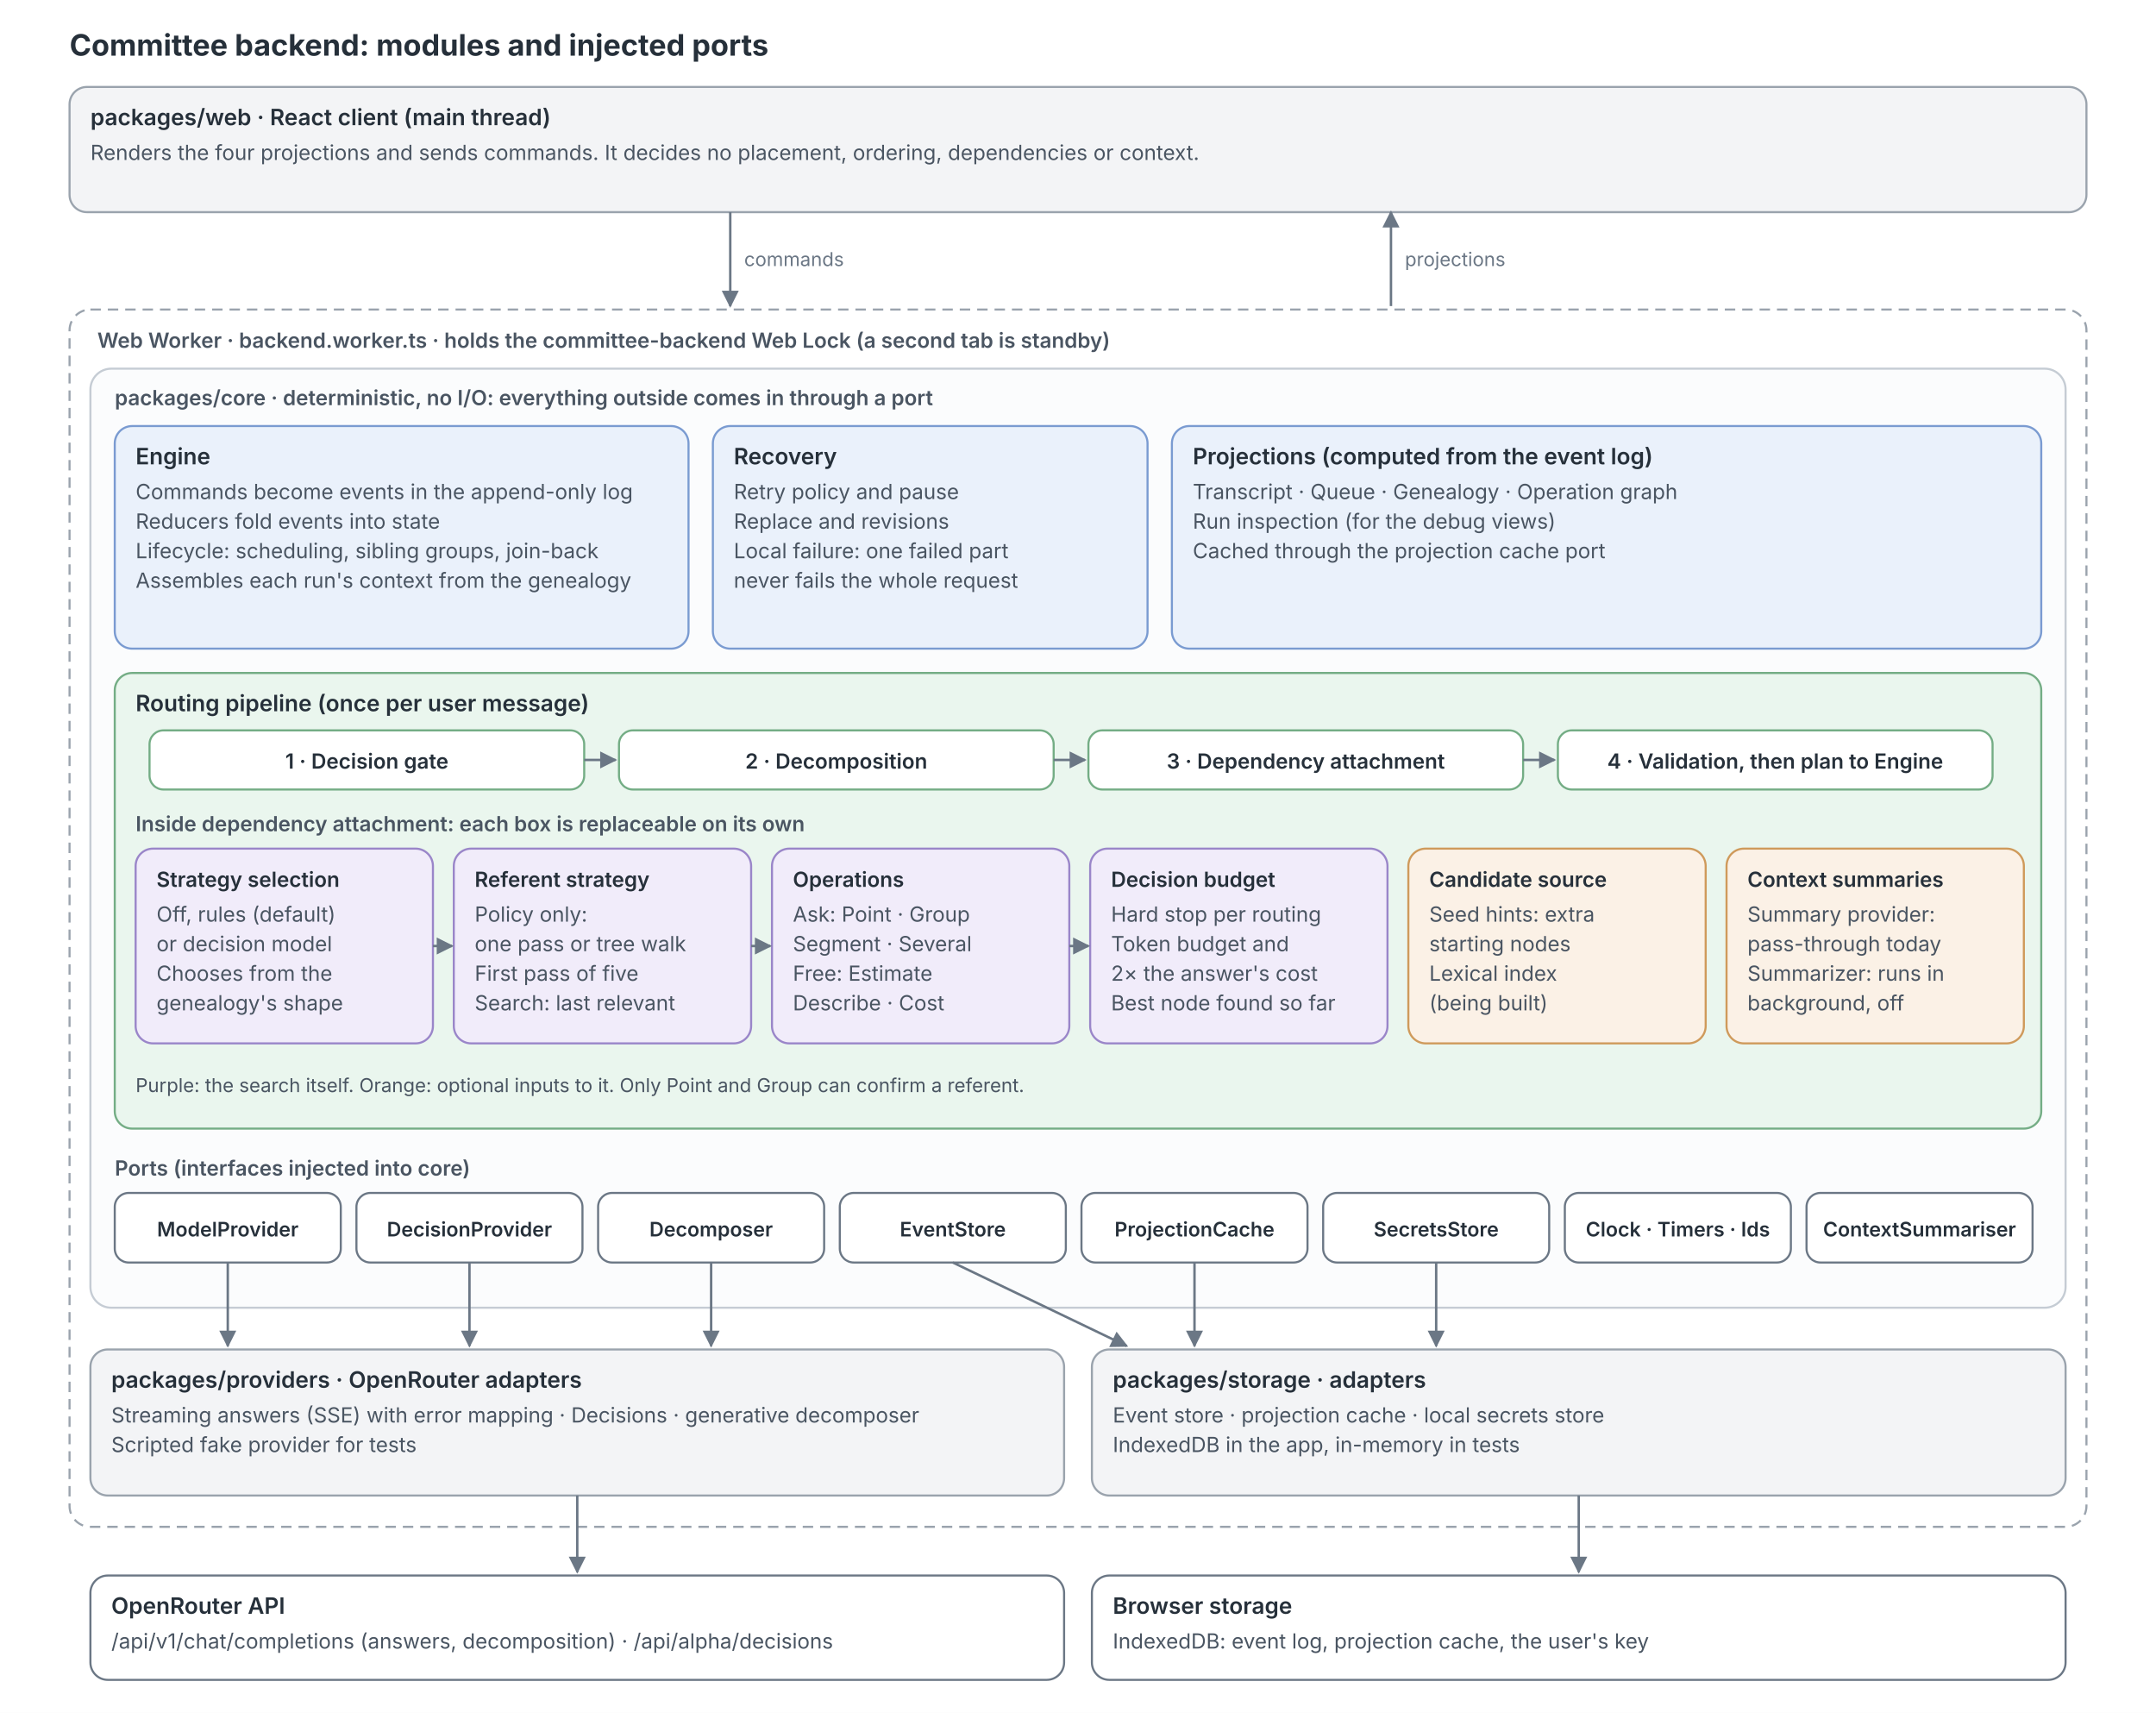
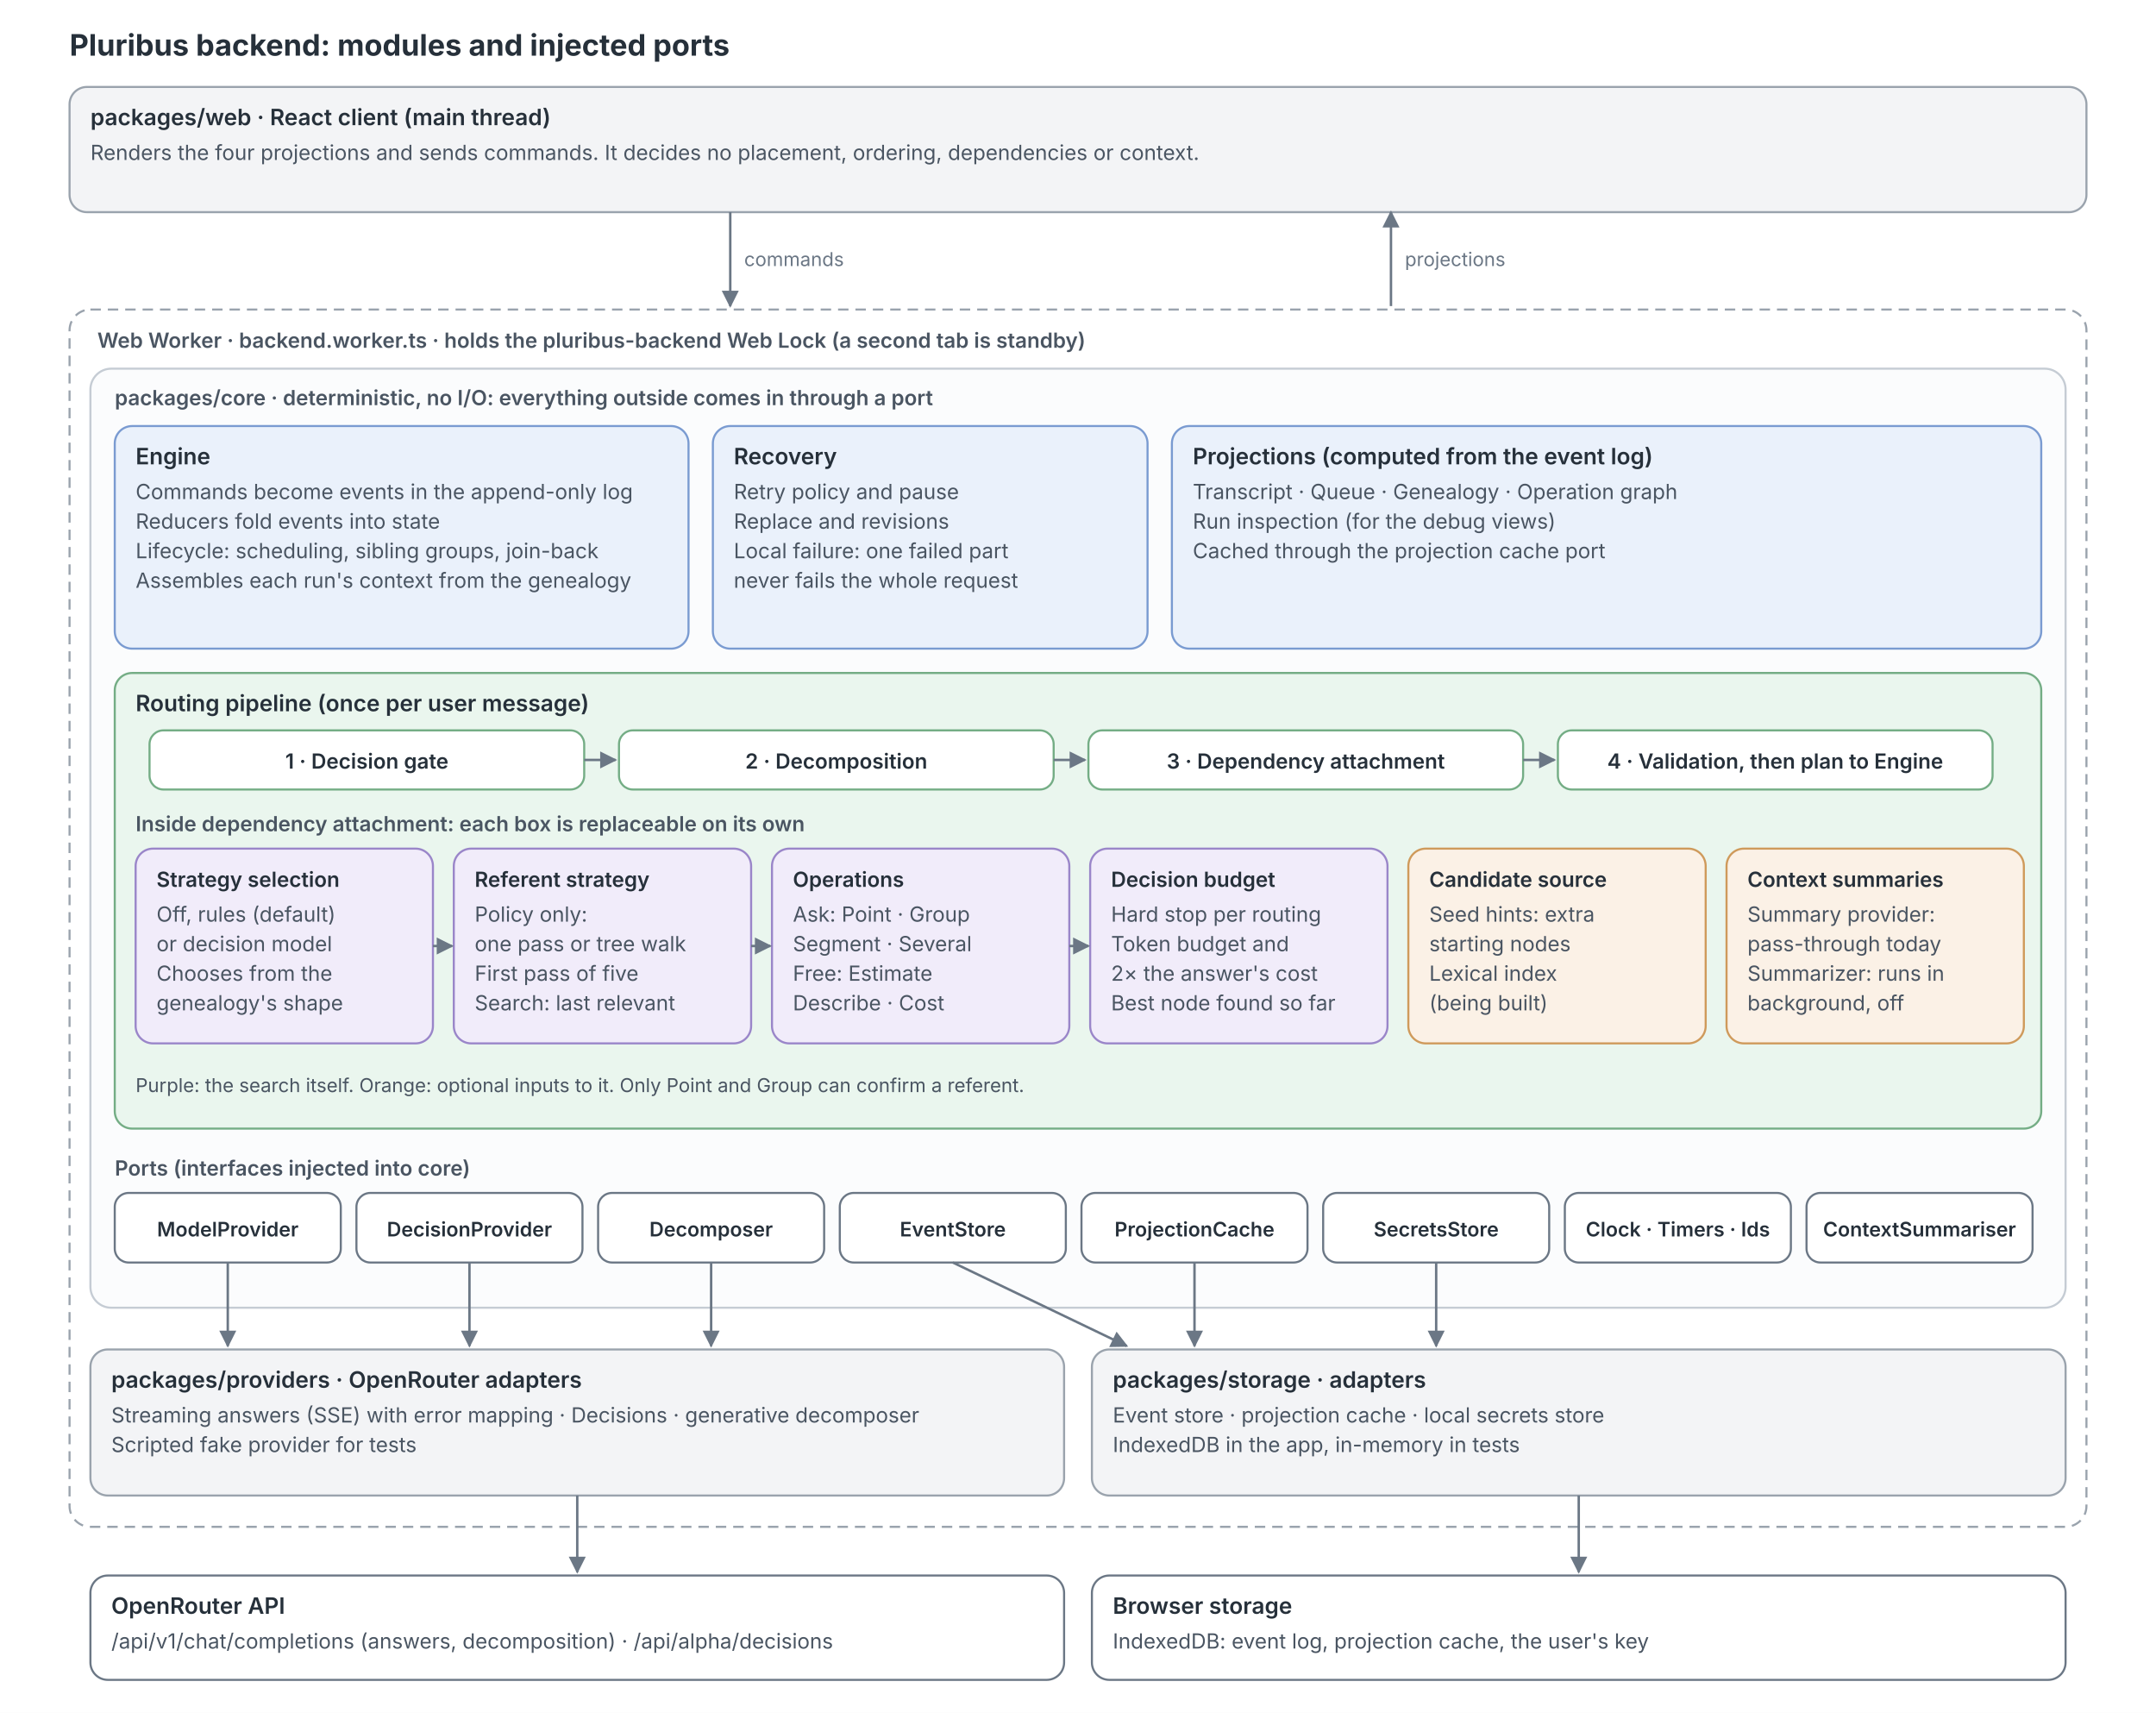
<svg xmlns="http://www.w3.org/2000/svg" viewBox="0 0 1240 985" width="1240" height="985" font-family="Inter, Helvetica, Arial, sans-serif">
  <defs>
    <marker id="a" viewBox="0 0 10 10" refX="9" refY="5" markerWidth="7" markerHeight="7" orient="auto-start-reverse">
      <path d="M0 0L10 5L0 10z" fill="#6b7785" />
    </marker>
  </defs>
  <rect width="1240" height="985" fill="#ffffff" />
-   <text x="40" y="32" font-size="17" font-weight="700" fill="#26303a" text-anchor="start">Committee backend: modules and injected ports</text>
+   <text x="40" y="32" font-size="17" font-weight="700" fill="#26303a" text-anchor="start">Pluribus backend: modules and injected ports</text>
  <rect x="40" y="50" width="1160" height="72" rx="10" fill="#f3f4f6" stroke="#9aa3ad" stroke-width="1.2" />
  <text x="52" y="72" font-size="13" font-weight="600" fill="#26303a" text-anchor="start">packages/web · React client (main thread)</text>
  <text x="52" y="92" font-size="12" font-weight="400" fill="#4a5562" text-anchor="start">Renders the four projections and sends commands. It decides no placement, ordering, dependencies or context.</text>
  <line x1="420" y1="122" x2="420" y2="176" stroke="#6b7785" stroke-width="1.4" marker-end="url(#a)" />
  <text x="428.0" y="153.0" font-size="11" font-weight="400" fill="#6b7785" text-anchor="start">commands</text>
  <line x1="800" y1="176" x2="800" y2="122" stroke="#6b7785" stroke-width="1.4" marker-end="url(#a)" />
  <text x="808.0" y="153.0" font-size="11" font-weight="400" fill="#6b7785" text-anchor="start">projections</text>
  <rect x="40" y="178" width="1160" height="700" rx="12" fill="#ffffff" stroke="#9aa3ad" stroke-width="1.2" stroke-dasharray="6 4" />
-   <text x="56" y="200" font-size="12" font-weight="600" fill="#4a5562" text-anchor="start">Web Worker · backend.worker.ts · holds the committee-backend Web Lock (a second tab is standby)</text>
+   <text x="56" y="200" font-size="12" font-weight="600" fill="#4a5562" text-anchor="start">Web Worker · backend.worker.ts · holds the pluribus-backend Web Lock (a second tab is standby)</text>
  <rect x="52" y="212" width="1136" height="540" rx="12" fill="#fbfcfd" stroke="#c5ccd4" stroke-width="1.2" />
  <text x="66" y="233" font-size="12" font-weight="600" fill="#4a5562" text-anchor="start">packages/core · deterministic, no I/O: everything outside comes in through a port</text>
  <rect x="66" y="245" width="330" height="128" rx="10" fill="#eaf1fb" stroke="#7a9bd1" stroke-width="1.2" />
  <text x="78" y="267" font-size="13" font-weight="600" fill="#26303a" text-anchor="start">Engine</text>
  <text x="78" y="287" font-size="12" font-weight="400" fill="#4a5562" text-anchor="start">Commands become events in the append-only log</text>
  <text x="78" y="304" font-size="12" font-weight="400" fill="#4a5562" text-anchor="start">Reducers fold events into state</text>
  <text x="78" y="321" font-size="12" font-weight="400" fill="#4a5562" text-anchor="start">Lifecycle: scheduling, sibling groups, join-back</text>
  <text x="78" y="338" font-size="12" font-weight="400" fill="#4a5562" text-anchor="start">Assembles each run's context from the genealogy</text>
  <rect x="410" y="245" width="250" height="128" rx="10" fill="#eaf1fb" stroke="#7a9bd1" stroke-width="1.2" />
  <text x="422" y="267" font-size="13" font-weight="600" fill="#26303a" text-anchor="start">Recovery</text>
  <text x="422" y="287" font-size="12" font-weight="400" fill="#4a5562" text-anchor="start">Retry policy and pause</text>
  <text x="422" y="304" font-size="12" font-weight="400" fill="#4a5562" text-anchor="start">Replace and revisions</text>
  <text x="422" y="321" font-size="12" font-weight="400" fill="#4a5562" text-anchor="start">Local failure: one failed part</text>
  <text x="422" y="338" font-size="12" font-weight="400" fill="#4a5562" text-anchor="start">never fails the whole request</text>
  <rect x="674" y="245" width="500" height="128" rx="10" fill="#eaf1fb" stroke="#7a9bd1" stroke-width="1.2" />
  <text x="686" y="267" font-size="13" font-weight="600" fill="#26303a" text-anchor="start">Projections (computed from the event log)</text>
  <text x="686" y="287" font-size="12" font-weight="400" fill="#4a5562" text-anchor="start">Transcript · Queue · Genealogy · Operation graph</text>
  <text x="686" y="304" font-size="12" font-weight="400" fill="#4a5562" text-anchor="start">Run inspection (for the debug views)</text>
  <text x="686" y="321" font-size="12" font-weight="400" fill="#4a5562" text-anchor="start">Cached through the projection cache port</text>
  <rect x="66" y="387" width="1108" height="262" rx="10" fill="#eaf6ee" stroke="#74ad85" stroke-width="1.2" />
  <text x="78" y="409" font-size="13" font-weight="600" fill="#26303a" text-anchor="start">Routing pipeline (once per user message)</text>
  <rect x="86" y="420" width="250" height="34" rx="8" fill="#ffffff" stroke="#74ad85" stroke-width="1.2" />
  <text x="211" y="442" font-size="12" font-weight="600" fill="#26303a" text-anchor="middle">1 · Decision gate</text>
  <rect x="356" y="420" width="250" height="34" rx="8" fill="#ffffff" stroke="#74ad85" stroke-width="1.2" />
  <text x="481" y="442" font-size="12" font-weight="600" fill="#26303a" text-anchor="middle">2 · Decomposition</text>
  <rect x="626" y="420" width="250" height="34" rx="8" fill="#ffffff" stroke="#74ad85" stroke-width="1.2" />
  <text x="751" y="442" font-size="12" font-weight="600" fill="#26303a" text-anchor="middle">3 · Dependency attachment</text>
  <rect x="896" y="420" width="250" height="34" rx="8" fill="#ffffff" stroke="#74ad85" stroke-width="1.2" />
  <text x="1021" y="442" font-size="12" font-weight="600" fill="#26303a" text-anchor="middle">4 · Validation, then plan to Engine</text>
  <line x1="336" y1="437" x2="354" y2="437" stroke="#6b7785" stroke-width="1.4" marker-end="url(#a)" />
  <line x1="606" y1="437" x2="624" y2="437" stroke="#6b7785" stroke-width="1.4" marker-end="url(#a)" />
  <line x1="876" y1="437" x2="894" y2="437" stroke="#6b7785" stroke-width="1.4" marker-end="url(#a)" />
  <text x="78" y="478" font-size="12" font-weight="600" fill="#4a5562" text-anchor="start">Inside dependency attachment: each box is replaceable on its own</text>
  <rect x="78" y="488" width="171" height="112" rx="10" fill="#f1ecfa" stroke="#9a86c9" stroke-width="1.2" />
  <text x="90" y="510" font-size="12" font-weight="600" fill="#26303a" text-anchor="start">Strategy selection</text>
  <text x="90" y="530" font-size="12" font-weight="400" fill="#4a5562" text-anchor="start">Off, rules (default)</text>
  <text x="90" y="547" font-size="12" font-weight="400" fill="#4a5562" text-anchor="start">or decision model</text>
  <text x="90" y="564" font-size="12" font-weight="400" fill="#4a5562" text-anchor="start">Chooses from the</text>
  <text x="90" y="581" font-size="12" font-weight="400" fill="#4a5562" text-anchor="start">genealogy's shape</text>
  <rect x="261" y="488" width="171" height="112" rx="10" fill="#f1ecfa" stroke="#9a86c9" stroke-width="1.2" />
  <text x="273" y="510" font-size="12" font-weight="600" fill="#26303a" text-anchor="start">Referent strategy</text>
  <text x="273" y="530" font-size="12" font-weight="400" fill="#4a5562" text-anchor="start">Policy only:</text>
  <text x="273" y="547" font-size="12" font-weight="400" fill="#4a5562" text-anchor="start">one pass or tree walk</text>
  <text x="273" y="564" font-size="12" font-weight="400" fill="#4a5562" text-anchor="start">First pass of five</text>
  <text x="273" y="581" font-size="12" font-weight="400" fill="#4a5562" text-anchor="start">Search: last relevant</text>
  <rect x="444" y="488" width="171" height="112" rx="10" fill="#f1ecfa" stroke="#9a86c9" stroke-width="1.2" />
  <text x="456" y="510" font-size="12" font-weight="600" fill="#26303a" text-anchor="start">Operations</text>
  <text x="456" y="530" font-size="12" font-weight="400" fill="#4a5562" text-anchor="start">Ask: Point · Group</text>
  <text x="456" y="547" font-size="12" font-weight="400" fill="#4a5562" text-anchor="start">Segment · Several</text>
  <text x="456" y="564" font-size="12" font-weight="400" fill="#4a5562" text-anchor="start">Free: Estimate</text>
  <text x="456" y="581" font-size="12" font-weight="400" fill="#4a5562" text-anchor="start">Describe · Cost</text>
  <rect x="627" y="488" width="171" height="112" rx="10" fill="#f1ecfa" stroke="#9a86c9" stroke-width="1.2" />
  <text x="639" y="510" font-size="12" font-weight="600" fill="#26303a" text-anchor="start">Decision budget</text>
  <text x="639" y="530" font-size="12" font-weight="400" fill="#4a5562" text-anchor="start">Hard stop per routing</text>
  <text x="639" y="547" font-size="12" font-weight="400" fill="#4a5562" text-anchor="start">Token budget and</text>
  <text x="639" y="564" font-size="12" font-weight="400" fill="#4a5562" text-anchor="start">2× the answer's cost</text>
  <text x="639" y="581" font-size="12" font-weight="400" fill="#4a5562" text-anchor="start">Best node found so far</text>
  <rect x="810" y="488" width="171" height="112" rx="10" fill="#fbf1e6" stroke="#cf9a5b" stroke-width="1.2" />
  <text x="822" y="510" font-size="12" font-weight="600" fill="#26303a" text-anchor="start">Candidate source</text>
  <text x="822" y="530" font-size="12" font-weight="400" fill="#4a5562" text-anchor="start">Seed hints: extra</text>
  <text x="822" y="547" font-size="12" font-weight="400" fill="#4a5562" text-anchor="start">starting nodes</text>
  <text x="822" y="564" font-size="12" font-weight="400" fill="#4a5562" text-anchor="start">Lexical index</text>
  <text x="822" y="581" font-size="12" font-weight="400" fill="#4a5562" text-anchor="start">(being built)</text>
  <rect x="993" y="488" width="171" height="112" rx="10" fill="#fbf1e6" stroke="#cf9a5b" stroke-width="1.2" />
  <text x="1005" y="510" font-size="12" font-weight="600" fill="#26303a" text-anchor="start">Context summaries</text>
  <text x="1005" y="530" font-size="12" font-weight="400" fill="#4a5562" text-anchor="start">Summary provider:</text>
  <text x="1005" y="547" font-size="12" font-weight="400" fill="#4a5562" text-anchor="start">pass-through today</text>
  <text x="1005" y="564" font-size="12" font-weight="400" fill="#4a5562" text-anchor="start">Summarizer: runs in</text>
  <text x="1005" y="581" font-size="12" font-weight="400" fill="#4a5562" text-anchor="start">background, off</text>
  <line x1="249" y1="544" x2="260" y2="544" stroke="#6b7785" stroke-width="1.4" marker-end="url(#a)" />
  <line x1="432" y1="544" x2="443" y2="544" stroke="#6b7785" stroke-width="1.4" marker-end="url(#a)" />
  <line x1="615" y1="544" x2="626" y2="544" stroke="#6b7785" stroke-width="1.4" marker-end="url(#a)" />
  <text x="78" y="628" font-size="11" font-weight="400" fill="#4a5562" text-anchor="start">Purple: the search itself. Orange: optional inputs to it. Only Point and Group can confirm a referent.</text>
  <text x="66" y="676" font-size="12" font-weight="600" fill="#4a5562" text-anchor="start">Ports (interfaces injected into core)</text>
  <rect x="66" y="686" width="130" height="40" rx="8" fill="#ffffff" stroke="#6b7785" stroke-width="1.2" />
  <text x="131" y="711" font-size="11.5" font-weight="600" fill="#26303a" text-anchor="middle">ModelProvider</text>
  <rect x="205" y="686" width="130" height="40" rx="8" fill="#ffffff" stroke="#6b7785" stroke-width="1.2" />
  <text x="270" y="711" font-size="11.5" font-weight="600" fill="#26303a" text-anchor="middle">DecisionProvider</text>
  <rect x="344" y="686" width="130" height="40" rx="8" fill="#ffffff" stroke="#6b7785" stroke-width="1.2" />
  <text x="409" y="711" font-size="11.5" font-weight="600" fill="#26303a" text-anchor="middle">Decomposer</text>
  <rect x="483" y="686" width="130" height="40" rx="8" fill="#ffffff" stroke="#6b7785" stroke-width="1.2" />
  <text x="548" y="711" font-size="11.5" font-weight="600" fill="#26303a" text-anchor="middle">EventStore</text>
  <rect x="622" y="686" width="130" height="40" rx="8" fill="#ffffff" stroke="#6b7785" stroke-width="1.2" />
  <text x="687" y="711" font-size="11.5" font-weight="600" fill="#26303a" text-anchor="middle">ProjectionCache</text>
  <rect x="761" y="686" width="130" height="40" rx="8" fill="#ffffff" stroke="#6b7785" stroke-width="1.2" />
  <text x="826" y="711" font-size="11.5" font-weight="600" fill="#26303a" text-anchor="middle">SecretsStore</text>
  <rect x="900" y="686" width="130" height="40" rx="8" fill="#ffffff" stroke="#6b7785" stroke-width="1.2" />
  <text x="965" y="711" font-size="11.5" font-weight="600" fill="#26303a" text-anchor="middle">Clock · Timers · Ids</text>
  <rect x="1039" y="686" width="130" height="40" rx="8" fill="#ffffff" stroke="#6b7785" stroke-width="1.2" />
  <text x="1104" y="711" font-size="11.5" font-weight="600" fill="#26303a" text-anchor="middle">ContextSummariser</text>
  <rect x="52" y="776" width="560" height="84" rx="10" fill="#f3f4f6" stroke="#9aa3ad" stroke-width="1.2" />
  <text x="64" y="798" font-size="13" font-weight="600" fill="#26303a" text-anchor="start">packages/providers · OpenRouter adapters</text>
  <text x="64" y="818" font-size="12" font-weight="400" fill="#4a5562" text-anchor="start">Streaming answers (SSE) with error mapping · Decisions · generative decomposer</text>
  <text x="64" y="835" font-size="12" font-weight="400" fill="#4a5562" text-anchor="start">Scripted fake provider for tests</text>
  <rect x="628" y="776" width="560" height="84" rx="10" fill="#f3f4f6" stroke="#9aa3ad" stroke-width="1.2" />
  <text x="640" y="798" font-size="13" font-weight="600" fill="#26303a" text-anchor="start">packages/storage · adapters</text>
  <text x="640" y="818" font-size="12" font-weight="400" fill="#4a5562" text-anchor="start">Event store · projection cache · local secrets store</text>
  <text x="640" y="835" font-size="12" font-weight="400" fill="#4a5562" text-anchor="start">IndexedDB in the app, in-memory in tests</text>
  <line x1="131" y1="726" x2="131" y2="774" stroke="#6b7785" stroke-width="1.4" marker-end="url(#a)" />
  <line x1="270" y1="726" x2="270" y2="774" stroke="#6b7785" stroke-width="1.4" marker-end="url(#a)" />
  <line x1="409" y1="726" x2="409" y2="774" stroke="#6b7785" stroke-width="1.4" marker-end="url(#a)" />
  <line x1="687" y1="726" x2="687" y2="774" stroke="#6b7785" stroke-width="1.4" marker-end="url(#a)" />
  <line x1="826" y1="726" x2="826" y2="774" stroke="#6b7785" stroke-width="1.4" marker-end="url(#a)" />
  <line x1="548" y1="726" x2="648" y2="774" stroke="#6b7785" stroke-width="1.4" marker-end="url(#a)" />
  <rect x="52" y="906" width="560" height="60" rx="10" fill="#ffffff" stroke="#6b7785" stroke-width="1.2" />
  <text x="64" y="928" font-size="13" font-weight="600" fill="#26303a" text-anchor="start">OpenRouter API</text>
  <text x="64" y="948" font-size="12" font-weight="400" fill="#4a5562" text-anchor="start">/api/v1/chat/completions (answers, decomposition) · /api/alpha/decisions</text>
  <rect x="628" y="906" width="560" height="60" rx="10" fill="#ffffff" stroke="#6b7785" stroke-width="1.2" />
  <text x="640" y="928" font-size="13" font-weight="600" fill="#26303a" text-anchor="start">Browser storage</text>
  <text x="640" y="948" font-size="12" font-weight="400" fill="#4a5562" text-anchor="start">IndexedDB: event log, projection cache, the user's key</text>
  <line x1="332" y1="860" x2="332" y2="904" stroke="#6b7785" stroke-width="1.4" marker-end="url(#a)" />
  <line x1="908" y1="860" x2="908" y2="904" stroke="#6b7785" stroke-width="1.4" marker-end="url(#a)" />
</svg>
